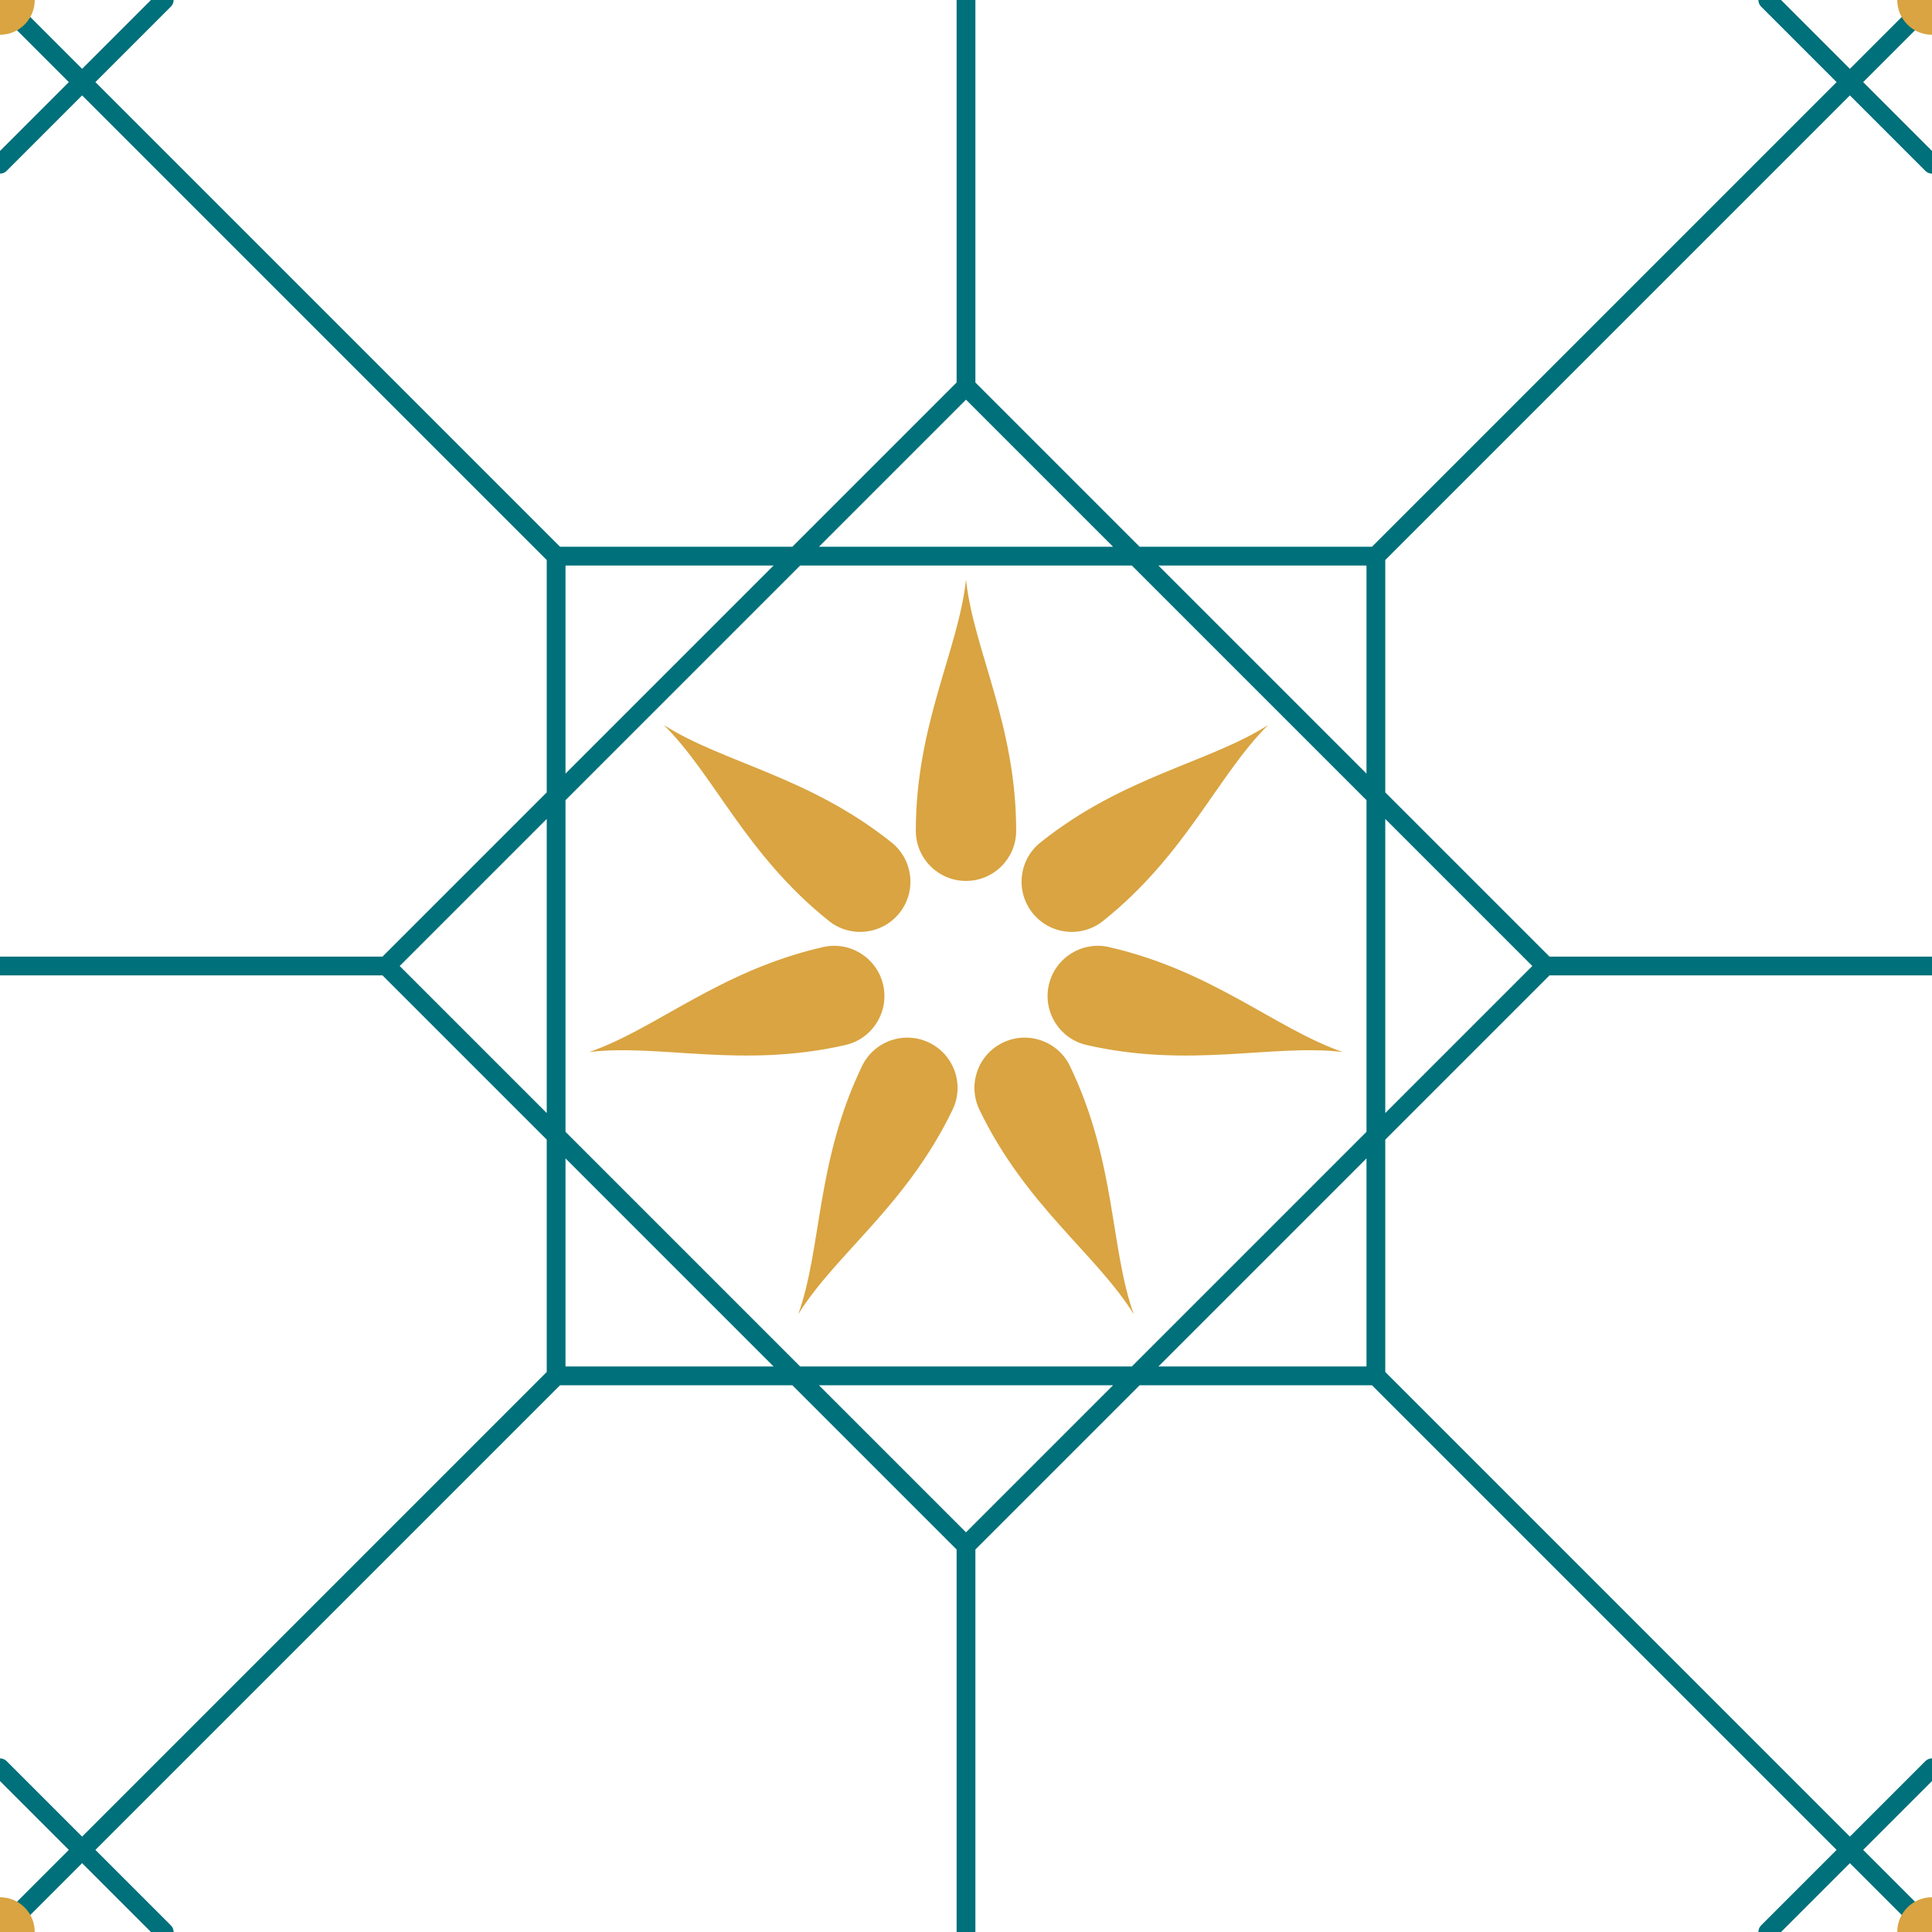
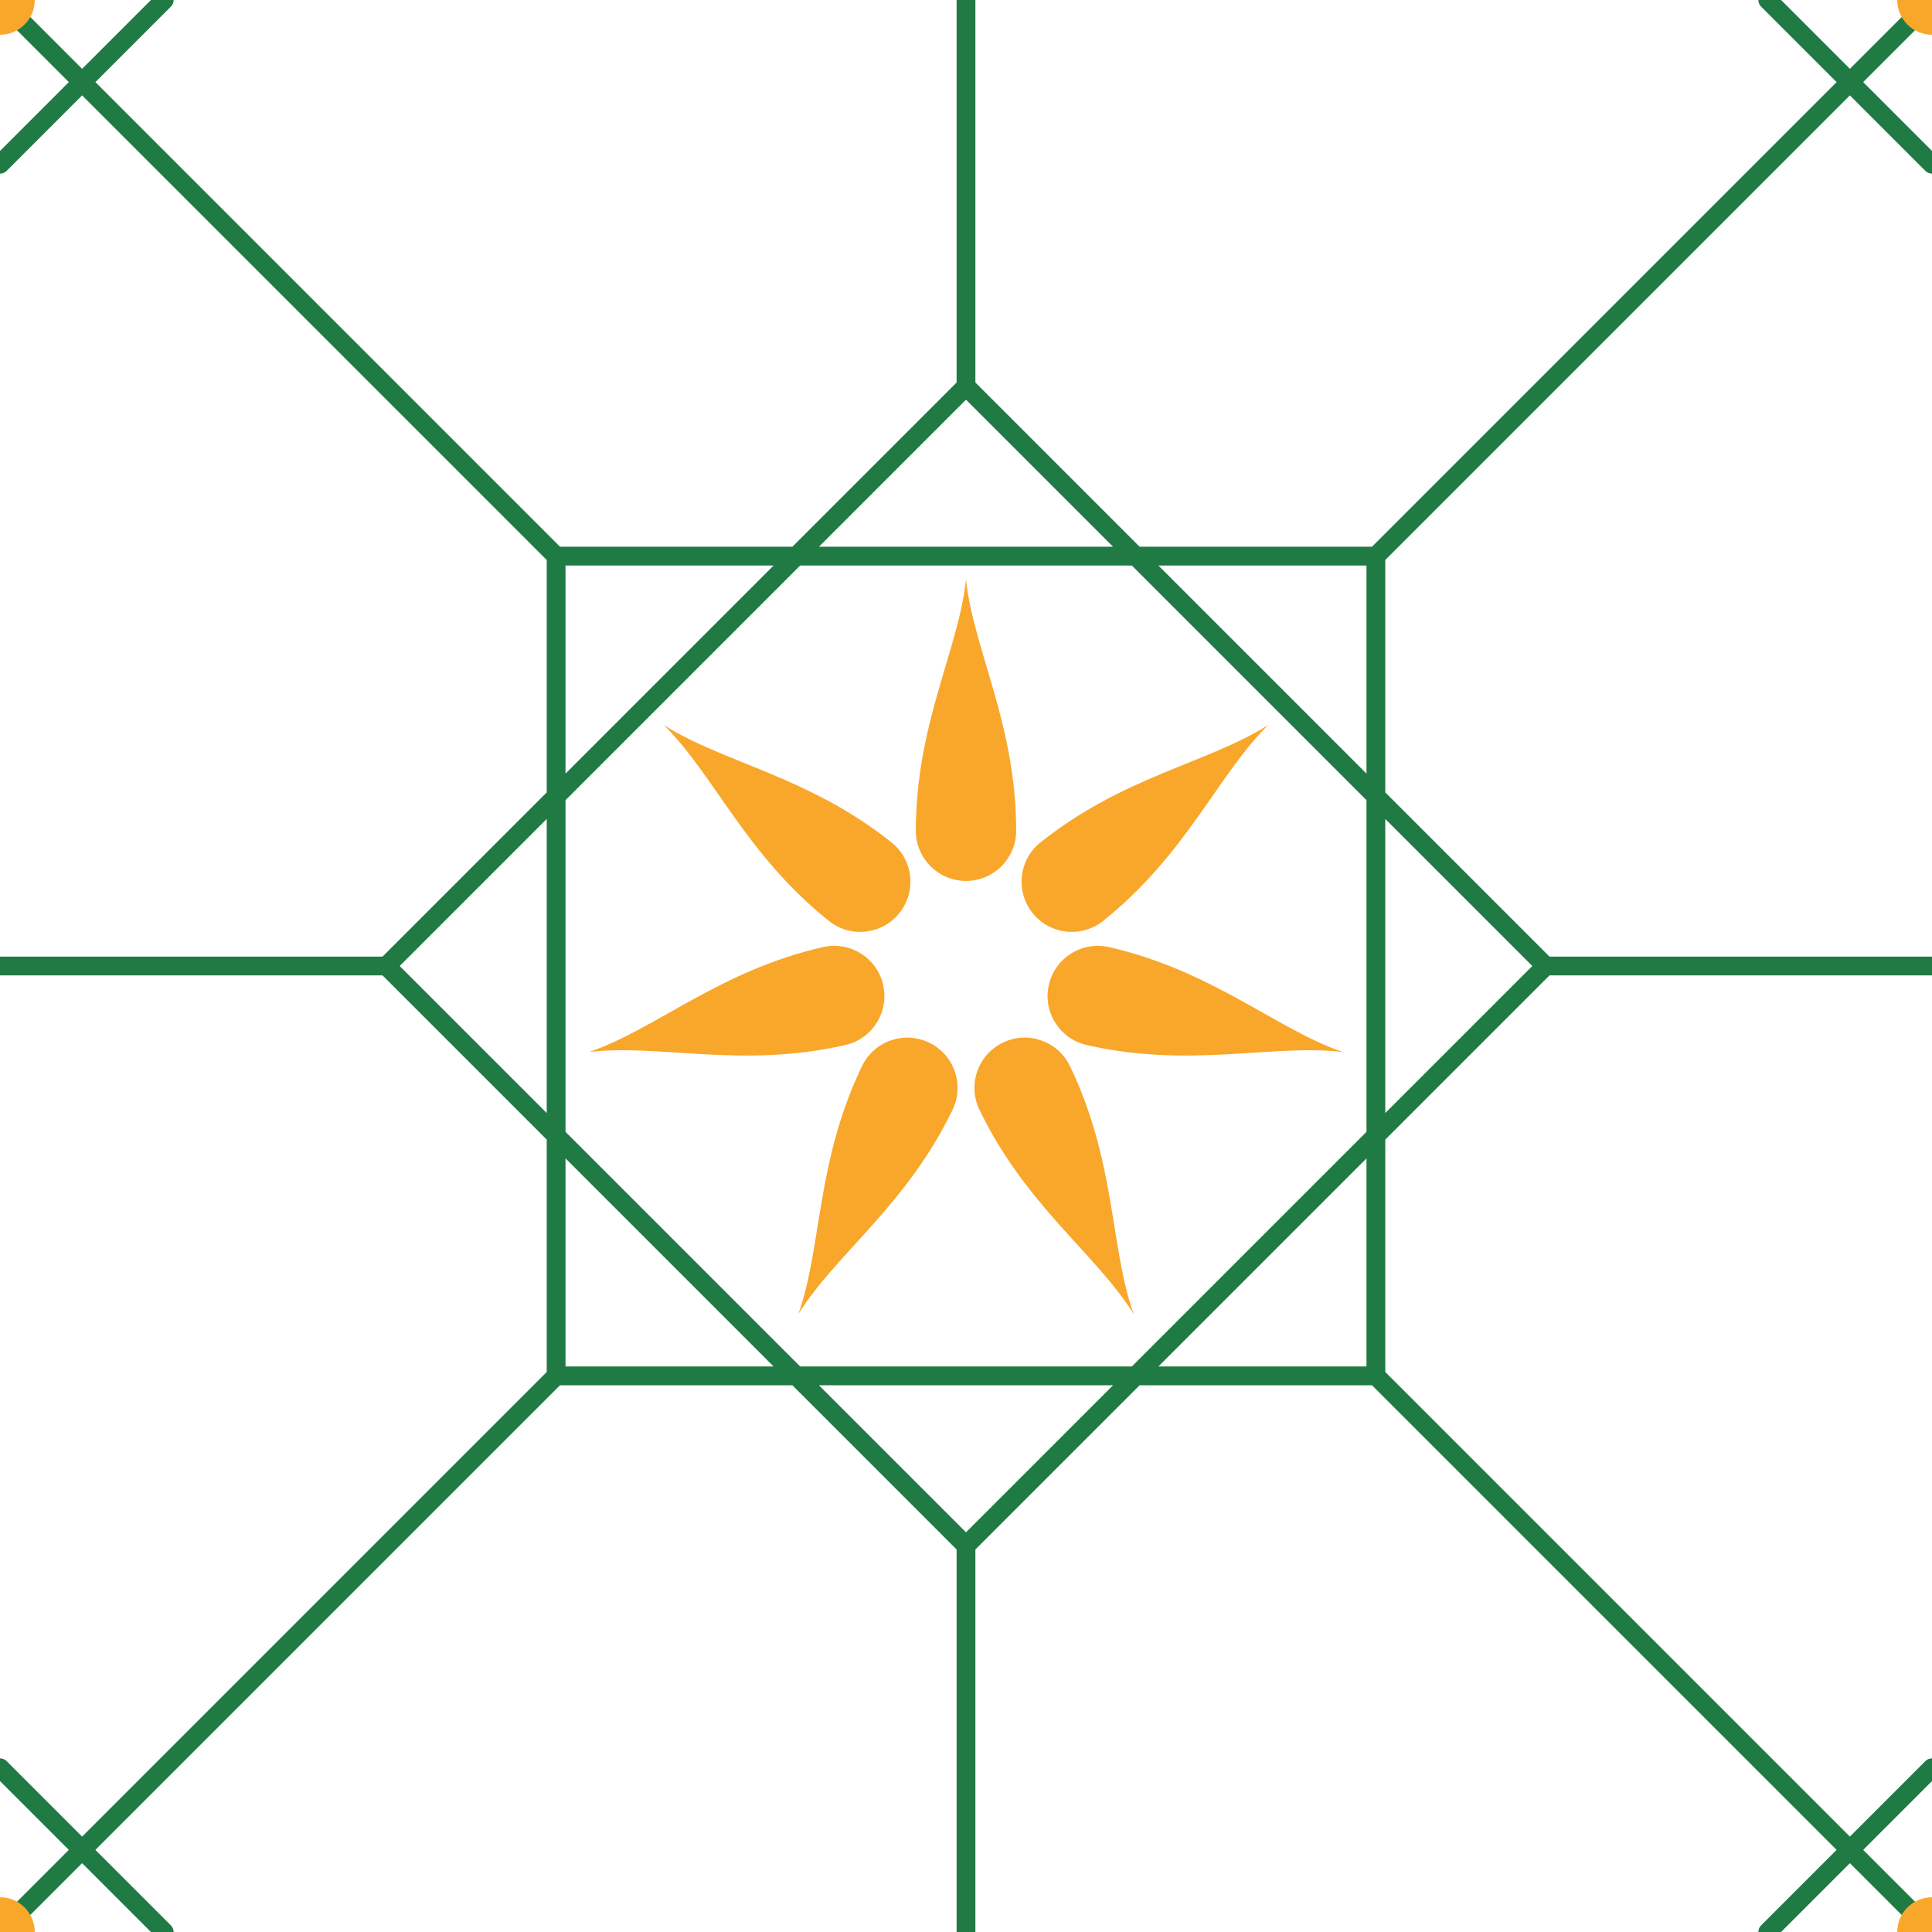
<svg xmlns="http://www.w3.org/2000/svg" width="144" height="144" viewBox="0 0 144 144">
-   <path d="M102.55 102.55L41.45 102.55L41.45 41.45L102.55 41.45ZM115.2 72L72 115.2L28.8 72L72 28.8ZM115.2 72L144 72M72 115.2L72 144M28.8 72L0 72M72 28.8L72 0M102.55 102.55L144 144M41.45 102.55L0 144M41.45 41.45L0 0M102.55 41.45L144 0M0 -12.24L12.24 0L0 12.24L-12.24 0ZM144 -12.24L156.24 0L144 12.24L131.76 0ZM0 131.76L12.24 144L0 156.24L-12.24 144ZM144 131.76L156.24 144L144 156.24L131.76 144Z" fill="none" stroke="#00707A" stroke-opacity="1" stroke-width="1.4" stroke-linecap="round" stroke-linejoin="round" />
-   <path d="M72 43.2C71.44 48.44 68.26 53.98 68.26 61.92A3.74 3.74 0 0 0 75.74 61.92C75.74 53.98 72.56 48.44 72 43.2ZM94.52 54.04C90.07 56.87 83.75 57.84 77.55 62.79A3.74 3.74 0 0 0 82.22 68.64C88.42 63.69 90.77 57.75 94.52 54.04ZM100.08 78.41C95.09 76.69 90.4 72.36 82.66 70.59A3.74 3.74 0 0 0 80.99 77.89C88.73 79.66 94.84 77.79 100.08 78.41ZM84.5 97.95C82.73 92.98 83.19 86.61 79.75 79.46A3.74 3.74 0 0 0 73 82.71C76.44 89.86 81.72 93.47 84.5 97.95ZM59.5 97.95C62.28 93.47 67.56 89.86 71 82.71A3.74 3.74 0 0 0 64.25 79.46C60.81 86.61 61.27 92.98 59.5 97.95ZM43.92 78.41C49.16 77.79 55.27 79.66 63.01 77.89A3.74 3.74 0 0 0 61.34 70.59C53.6 72.36 48.91 76.69 43.92 78.41ZM49.48 54.04C53.23 57.75 55.58 63.69 61.78 68.64A3.74 3.74 0 0 0 66.45 62.79C60.25 57.84 53.93 56.87 49.48 54.04ZM2.59 0A2.59 2.59 0 1 0 -2.59 0A2.59 2.59 0 1 0 2.59 0ZM146.59 0A2.59 2.59 0 1 0 141.41 0A2.59 2.59 0 1 0 146.59 0ZM2.59 144A2.59 2.59 0 1 0 -2.59 144A2.59 2.59 0 1 0 2.59 144ZM146.59 144A2.59 2.59 0 1 0 141.41 144A2.59 2.59 0 1 0 146.59 144Z" fill="#D9A441" fill-opacity="1" />
+   <path d="M102.55 102.55L41.45 102.55L41.45 41.45L102.55 41.45ZM115.2 72L72 115.2L28.8 72L72 28.8ZM115.2 72L144 72M72 115.2L72 144M28.8 72L0 72M72 28.8L72 0M102.55 102.55L144 144M41.45 102.55L0 144M41.45 41.45L0 0M102.55 41.45L144 0M0 -12.24L12.24 0L0 12.24L-12.24 0ZM144 -12.24L156.24 0L144 12.24L131.76 0ZM0 131.76L12.24 144L0 156.24L-12.24 144ZM144 131.76L156.24 144L144 156.24L131.76 144Z" fill="none" stroke="#1F7A43" stroke-opacity="1" stroke-width="1.4" stroke-linecap="round" stroke-linejoin="round" />
+   <path d="M72 43.2C71.44 48.44 68.26 53.98 68.26 61.92A3.74 3.74 0 0 0 75.74 61.92C75.74 53.98 72.56 48.44 72 43.2ZM94.52 54.04C90.07 56.87 83.75 57.84 77.55 62.79A3.74 3.74 0 0 0 82.22 68.64C88.42 63.69 90.77 57.75 94.52 54.04ZM100.08 78.41C95.09 76.69 90.4 72.36 82.66 70.59A3.74 3.74 0 0 0 80.99 77.89C88.73 79.66 94.84 77.79 100.08 78.41ZM84.5 97.95C82.73 92.98 83.19 86.61 79.75 79.46A3.74 3.74 0 0 0 73 82.71C76.44 89.86 81.72 93.47 84.5 97.95ZM59.5 97.95C62.28 93.47 67.56 89.86 71 82.71A3.74 3.74 0 0 0 64.25 79.46C60.81 86.61 61.27 92.98 59.5 97.95ZM43.92 78.41C49.16 77.79 55.27 79.66 63.01 77.89A3.74 3.74 0 0 0 61.34 70.59C53.6 72.36 48.91 76.69 43.92 78.41ZM49.48 54.04C53.23 57.75 55.58 63.69 61.78 68.64A3.74 3.74 0 0 0 66.45 62.79C60.25 57.84 53.93 56.87 49.48 54.04ZM2.59 0A2.59 2.59 0 1 0 -2.59 0A2.59 2.59 0 1 0 2.59 0ZM146.59 0A2.59 2.59 0 1 0 141.41 0A2.59 2.59 0 1 0 146.59 0ZM2.59 144A2.59 2.59 0 1 0 -2.59 144A2.59 2.59 0 1 0 2.59 144ZM146.59 144A2.59 2.59 0 1 0 141.41 144A2.59 2.59 0 1 0 146.59 144Z" fill="#F9A72B" fill-opacity="1" />
</svg>
